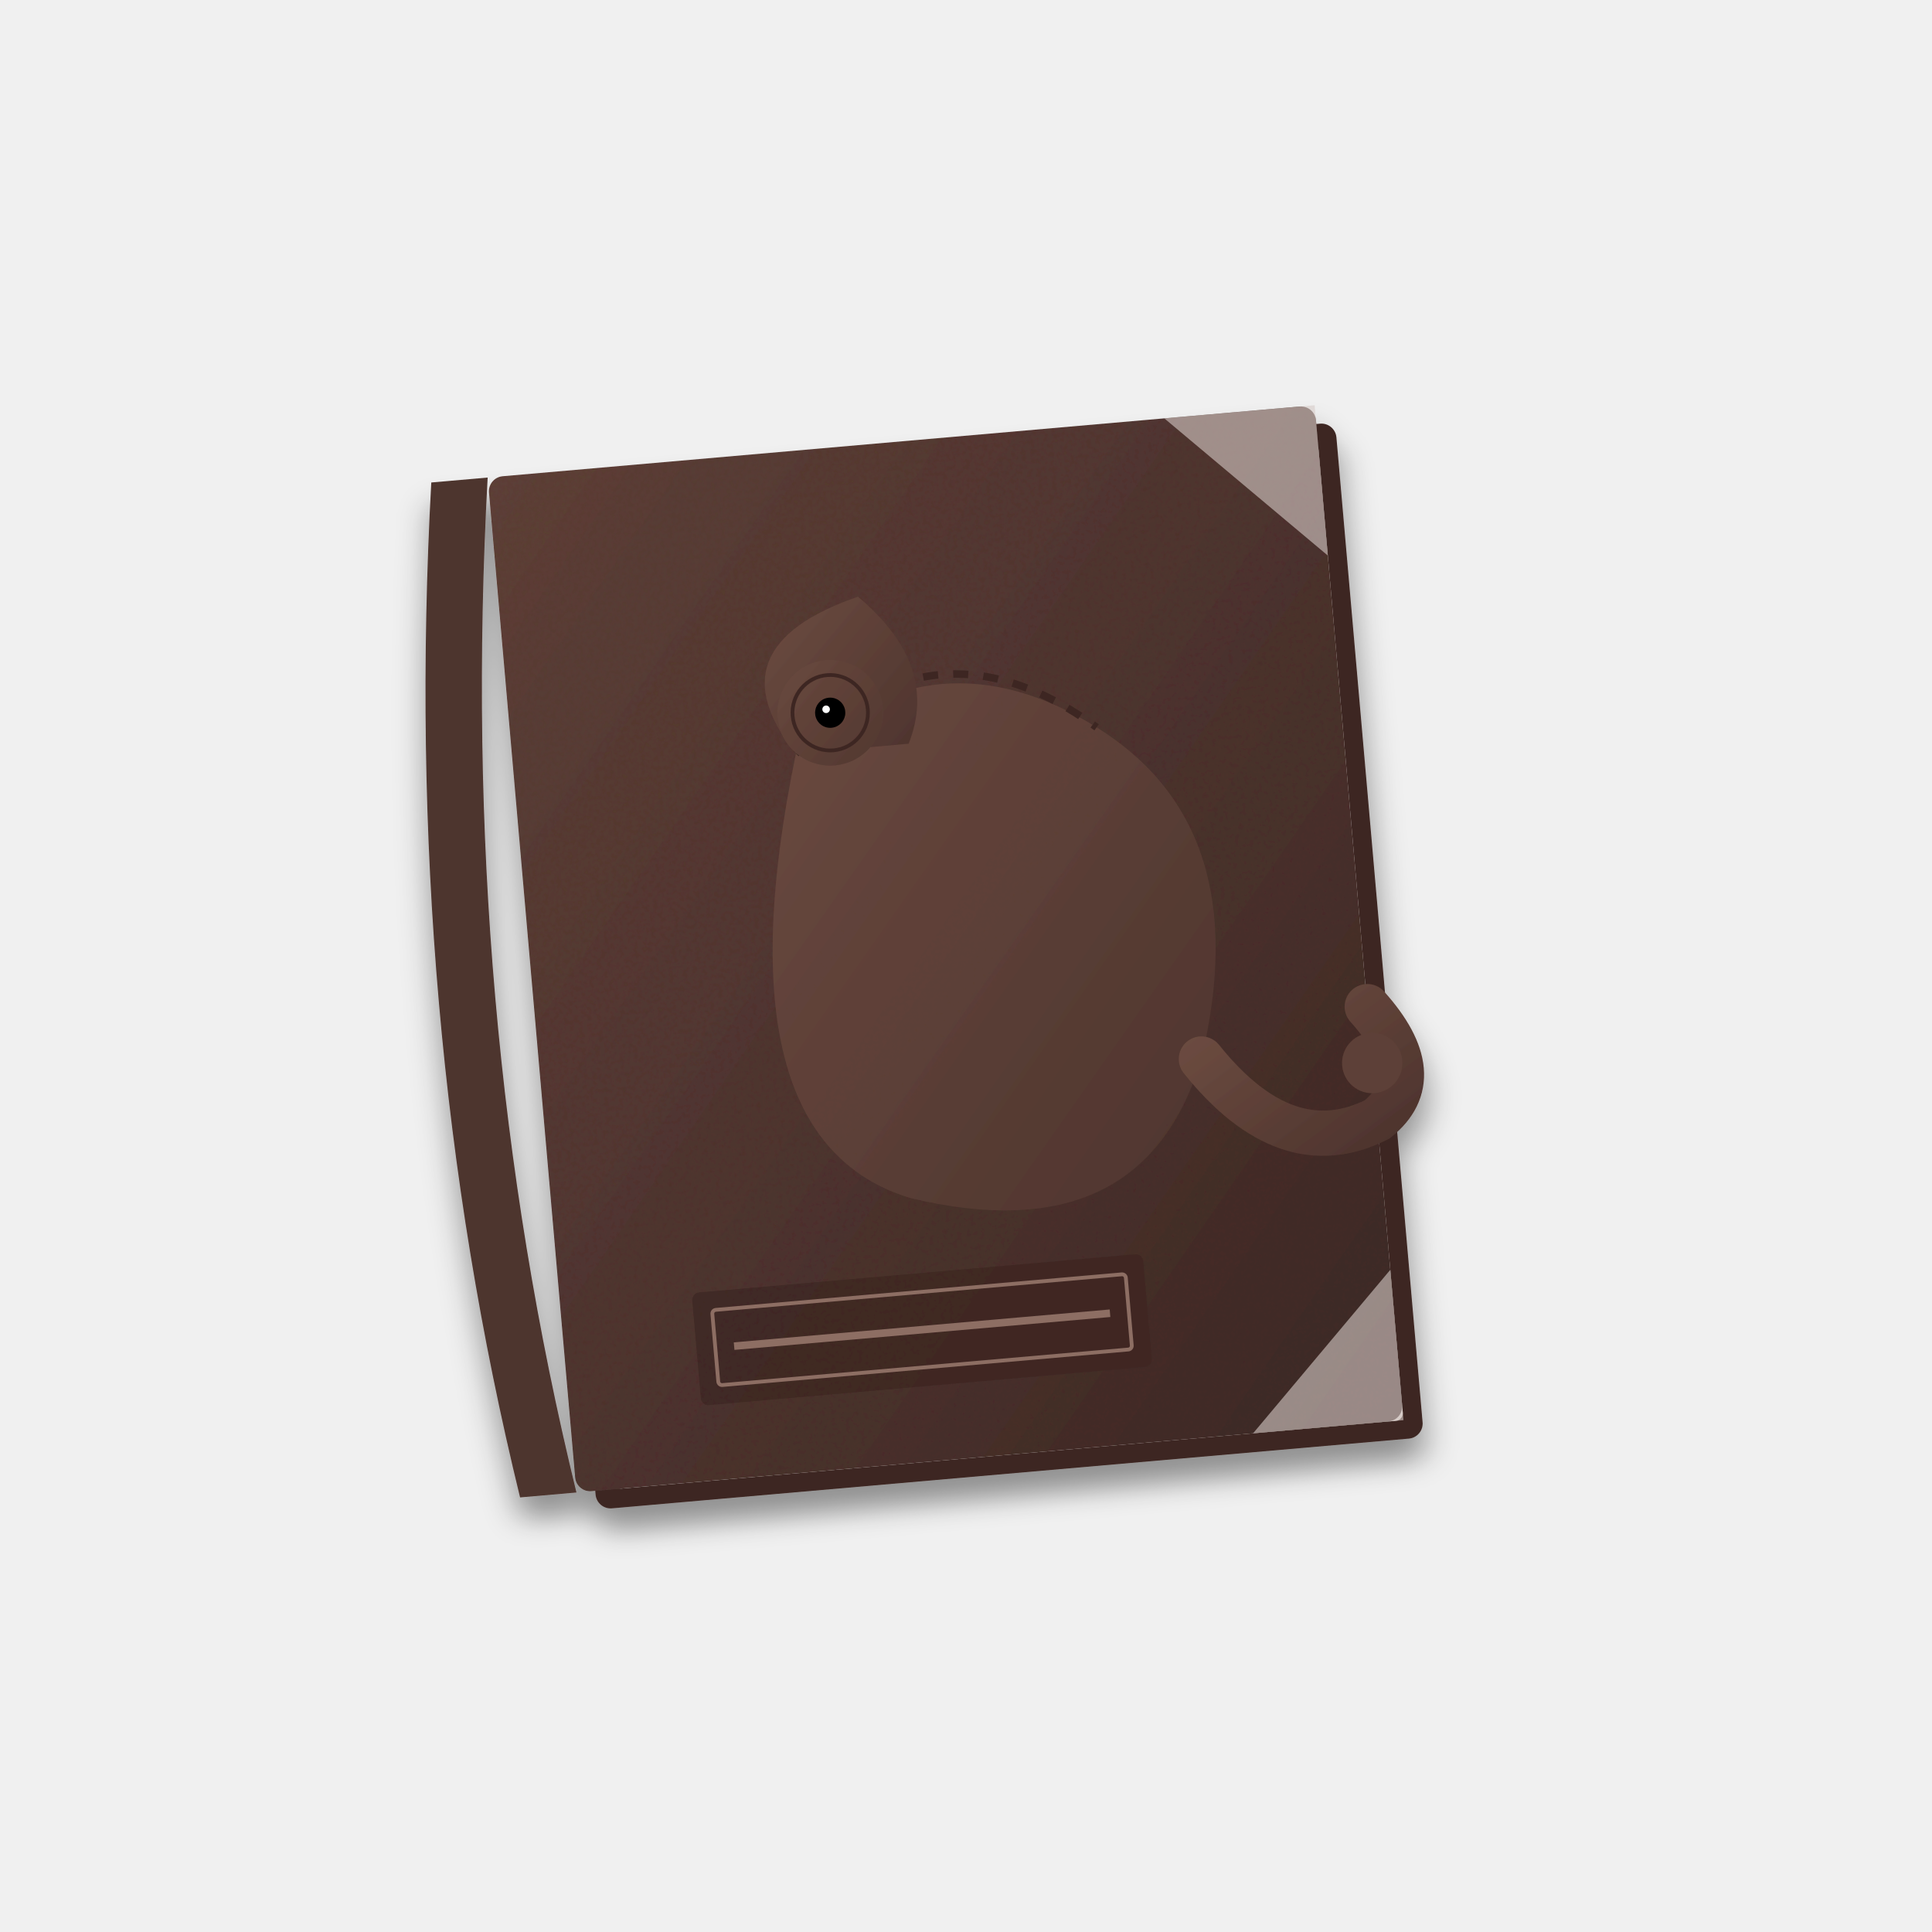
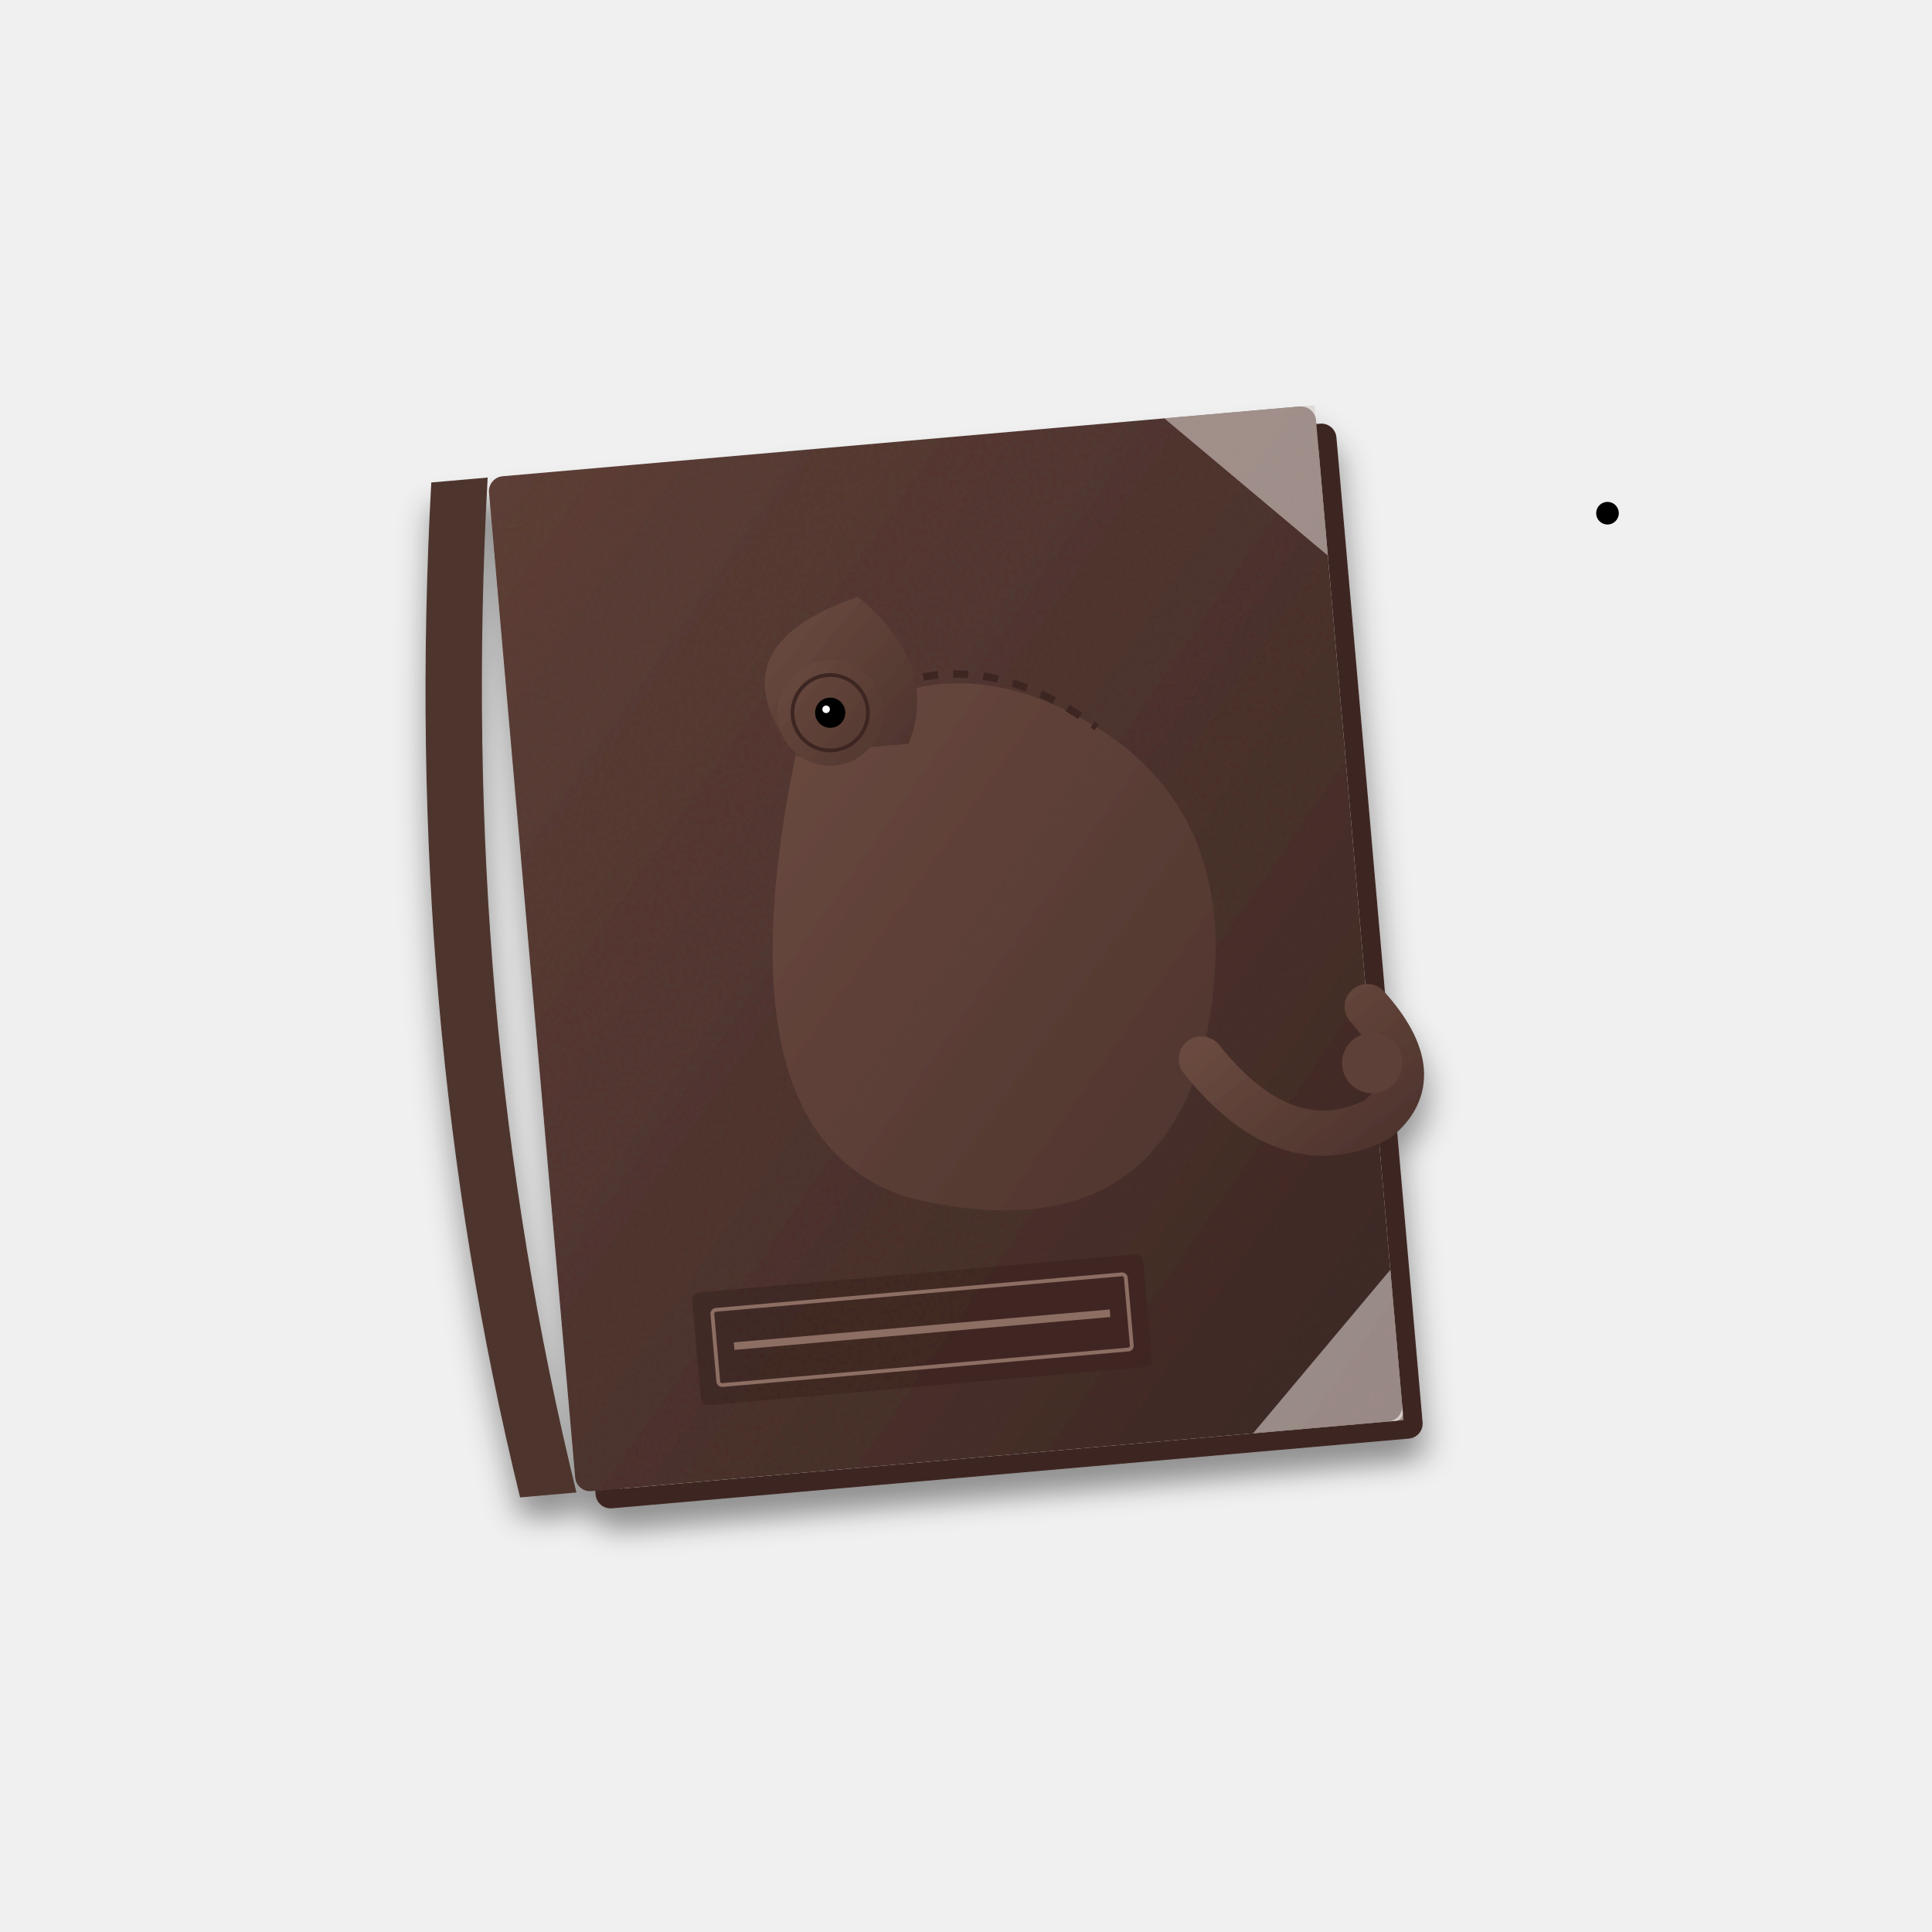
<svg xmlns="http://www.w3.org/2000/svg" viewBox="0 0 512 512">
  <defs>
    <linearGradient id="fieldLeather" x1="0%" y1="0%" x2="100%" y2="100%">
      <stop offset="0%" stop-color="#5D4037" />
      <stop offset="50%" stop-color="#4E342E" />
      <stop offset="100%" stop-color="#3E2723" />
    </linearGradient>
    <linearGradient id="camoSkin" x1="0%" y1="0%" x2="100%" y2="100%">
      <stop offset="0%" stop-color="#6D4C41" />
      <stop offset="50%" stop-color="#5D4037" />
      <stop offset="100%" stop-color="#4E342E" />
    </linearGradient>
    <linearGradient id="paperStack" x1="0%" y1="0%" x2="100%" y2="0%">
      <stop offset="0%" stop-color="#EFEBE9" />
      <stop offset="100%" stop-color="#D7CCC8" />
    </linearGradient>
    <filter id="leatherRoughness">
      <feTurbulence type="fractalNoise" baseFrequency="0.8" numOctaves="3" result="noise" />
      <feColorMatrix type="matrix" values="1 0 0 0 0  0 1 0 0 0  0 0 1 0 0  0 0 0 0.1 0" in="noise" result="coloredNoise" />
      <feComposite operator="in" in="coloredNoise" in2="SourceGraphic" result="composite" />
      <feBlend mode="multiply" in="composite" in2="SourceGraphic" />
    </filter>
    <filter id="dropShadow" x="-50%" y="-50%" width="200%" height="200%">
      <feGaussianBlur in="SourceAlpha" stdDeviation="4" />
      <feOffset dx="0" dy="6" />
      <feComponentTransfer>
        <feFuncA type="linear" slope="0.4" />
      </feComponentTransfer>
      <feMerge>
        <feMergeNode />
        <feMergeNode in="SourceGraphic" />
      </feMerge>
    </filter>
  </defs>
  <g transform="translate(256, 256)">
    <g>
      <animateTransform attributeName="transform" type="translate" values="0,0; 0,-8; 0,0" dur="4s" repeatCount="indefinite" calcMode="spline" keySplines="0.45 0 0.55 1; 0.45 0 0.55 1" />
      <g transform="rotate(-5)" filter="url(#dropShadow)">
        <rect x="-110" y="-135" width="220" height="270" rx="4" fill="#3E2723" />
        <rect x="-105" y="-130" width="210" height="260" rx="2" fill="url(#paperStack)" />
        <g stroke="#A1887F" stroke-width="1">
          <line x1="-105" y1="-120" x2="105" y2="-120" />
          <line x1="-105" y1="-110" x2="105" y2="-110" />
          <line x1="-105" y1="-80" x2="105" y2="-80" />
          <line x1="-105" y1="120" x2="105" y2="120" />
        </g>
        <rect x="-115" y="-140" width="220" height="270" rx="4" fill="url(#fieldLeather)" filter="url(#leatherRoughness)" />
        <path d="M-115,-140 Q-135,0 -115,130 L-130,130 Q-150,0 -130,-140 Z" fill="#4E342E" />
        <path d="M65,-140 L105,-140 L105,-100 Z" fill="#D7CCC8" opacity="0.6" />
        <path d="M65,130 L105,130 L105,90 Z" fill="#D7CCC8" opacity="0.6" />
        <g transform="translate(0, 0)">
          <path d="M-40,-60 Q0,-90 40,-60 Q80,-30 60,30 Q40,80 -20,60 Q-70,40 -40,-60" fill="url(#camoSkin)" opacity="0.9" />
          <path d="M-40,-60 Q0,-95 40,-60" fill="none" stroke="#3E2723" stroke-width="2" stroke-dasharray="4,4" />
          <path d="M-40,-60 Q-60,-90 -20,-100 Q0,-80 -10,-60" fill="url(#camoSkin)" />
          <g transform="translate(-30, -70)">
            <circle cx="0" cy="0" r="14" fill="#5D4037" />
            <circle cx="0" cy="0" r="14" fill="url(#camoSkin)" opacity="0.8" />
            <circle cx="0" cy="0" r="10" stroke="#3E2723" stroke-width="1" fill="none" />
            <g>
              <circle cx="0" cy="0" r="4" fill="#000" />
              <circle cx="-1" cy="-1" r="1" fill="#FFF" />
              <animateTransform attributeName="transform" type="translate" values="0,0; 6,0; 0,6; -6,0; 0,0" dur="8s" repeatCount="indefinite" calcMode="discrete" />
            </g>
          </g>
          <path d="M60,30 Q80,60 105,50 Q120,40 105,20 L105,20" fill="none" stroke="url(#camoSkin)" stroke-width="12" stroke-linecap="round">
            <animate attributeName="d" values="M60,30 Q80,60 105,50 Q120,40 105,20 L105,20; M60,30 Q80,65 105,55 Q125,45 105,15 L105,15; M60,30 Q80,60 105,50 Q120,40 105,20 L105,20" dur="4s" repeatCount="indefinite" />
          </path>
          <circle cx="105" cy="35" r="8" fill="#5D4037" />
        </g>
        <rect x="-80" y="80" width="120" height="30" rx="2" fill="#3E2723" opacity="0.8" />
        <rect x="-75" y="85" width="110" height="20" rx="1" fill="none" stroke="#8D6E63" stroke-width="1" />
        <line x1="-70" y1="95" x2="30" y2="95" stroke="#8D6E63" stroke-width="2" />
      </g>
      <g transform="translate(10, 0)">
        <path d="M90,-100 L110,-100" stroke="#E57373" stroke-width="6" stroke-linecap="round" opacity="0">
-           <animate attributeName="d" values="M90,-100 L100,-100; M90,-100 L160,-120; M90,-100 L100,-100; M90,-100 L100,-100" dur="5s" begin="2s" repeatCount="indefinite" keyTimes="0; 0.05; 0.1; 1" />
-           <animate attributeName="opacity" values="0; 1; 1; 0; 0" dur="5s" begin="2s" repeatCount="indefinite" keyTimes="0; 0.01; 0.1; 0.11; 1" />
+           <animate attributeName="d" values="M90,-100 L100,-100; M90,-100 L160,-120; M90,-100 L100,-100; M90,-100 L100,-100" dur="4s" repeatCount="indefinite" keyTimes="0; 0.1; 0.2; 1" begin="2s" />
+           <animate attributeName="opacity" values="0; 1; 1; 0; 0" dur="4s" repeatCount="indefinite" keyTimes="0; 0.05; 0.2; 0.25; 1" begin="2s" />
        </path>
-         <circle cx="160" cy="-120" r="3" fill="#000" opacity="0">
-           <animate attributeName="opacity" values="0; 0; 1; 0; 0" dur="5s" repeatCount="indefinite" keyTimes="0; 0.38; 0.4; 0.42; 1" />
-           <animate attributeName="cx" values="150; 160; 155" dur="0.2s" repeatCount="indefinite" />
+         <circle cx="160" cy="-120" r="3" fill="#000" opacity="1">
+           <animate attributeName="opacity" values="1; 1; 0; 0; 1" dur="4s" repeatCount="indefinite" keyTimes="0; 0.6; 0.61; 0.99; 1" />
+           <animate attributeName="cx" values="160; 162; 160; 158; 160" dur="0.2s" repeatCount="indefinite" />
+           <animate attributeName="cy" values="-120; -118; -120; -121; -120" dur="1.5s" repeatCount="indefinite" />
        </circle>
      </g>
    </g>
  </g>
</svg>
